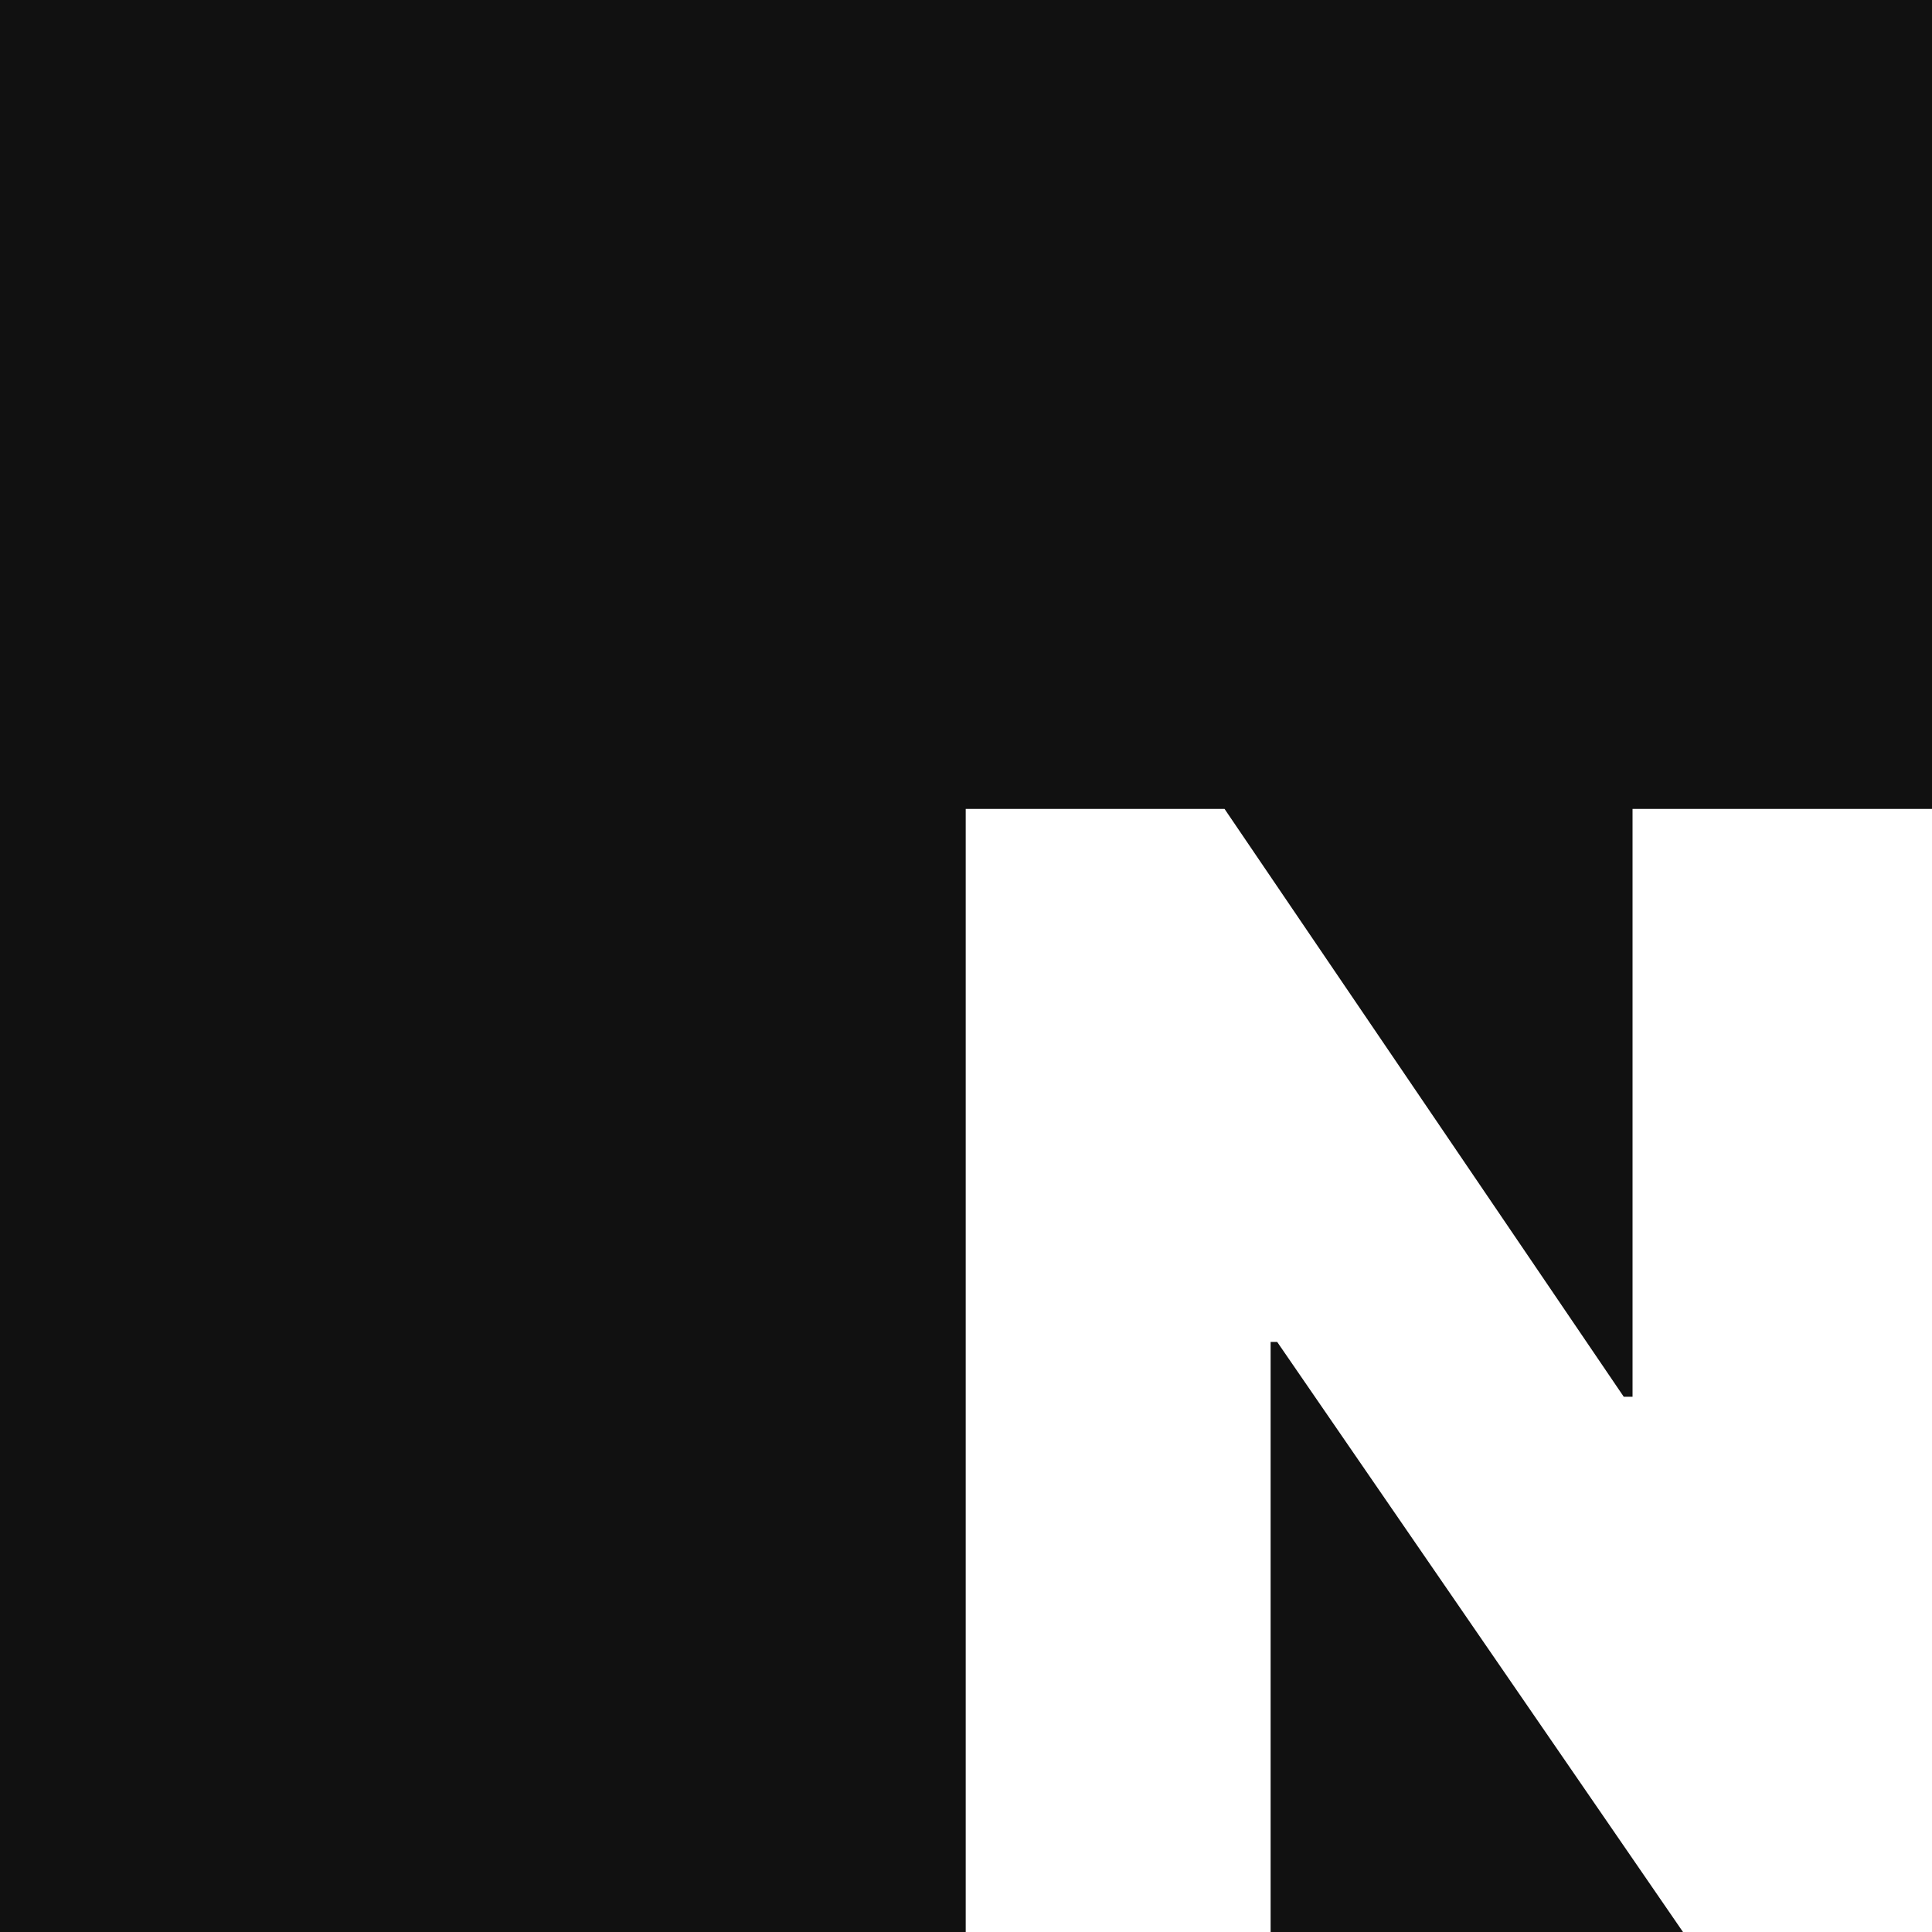
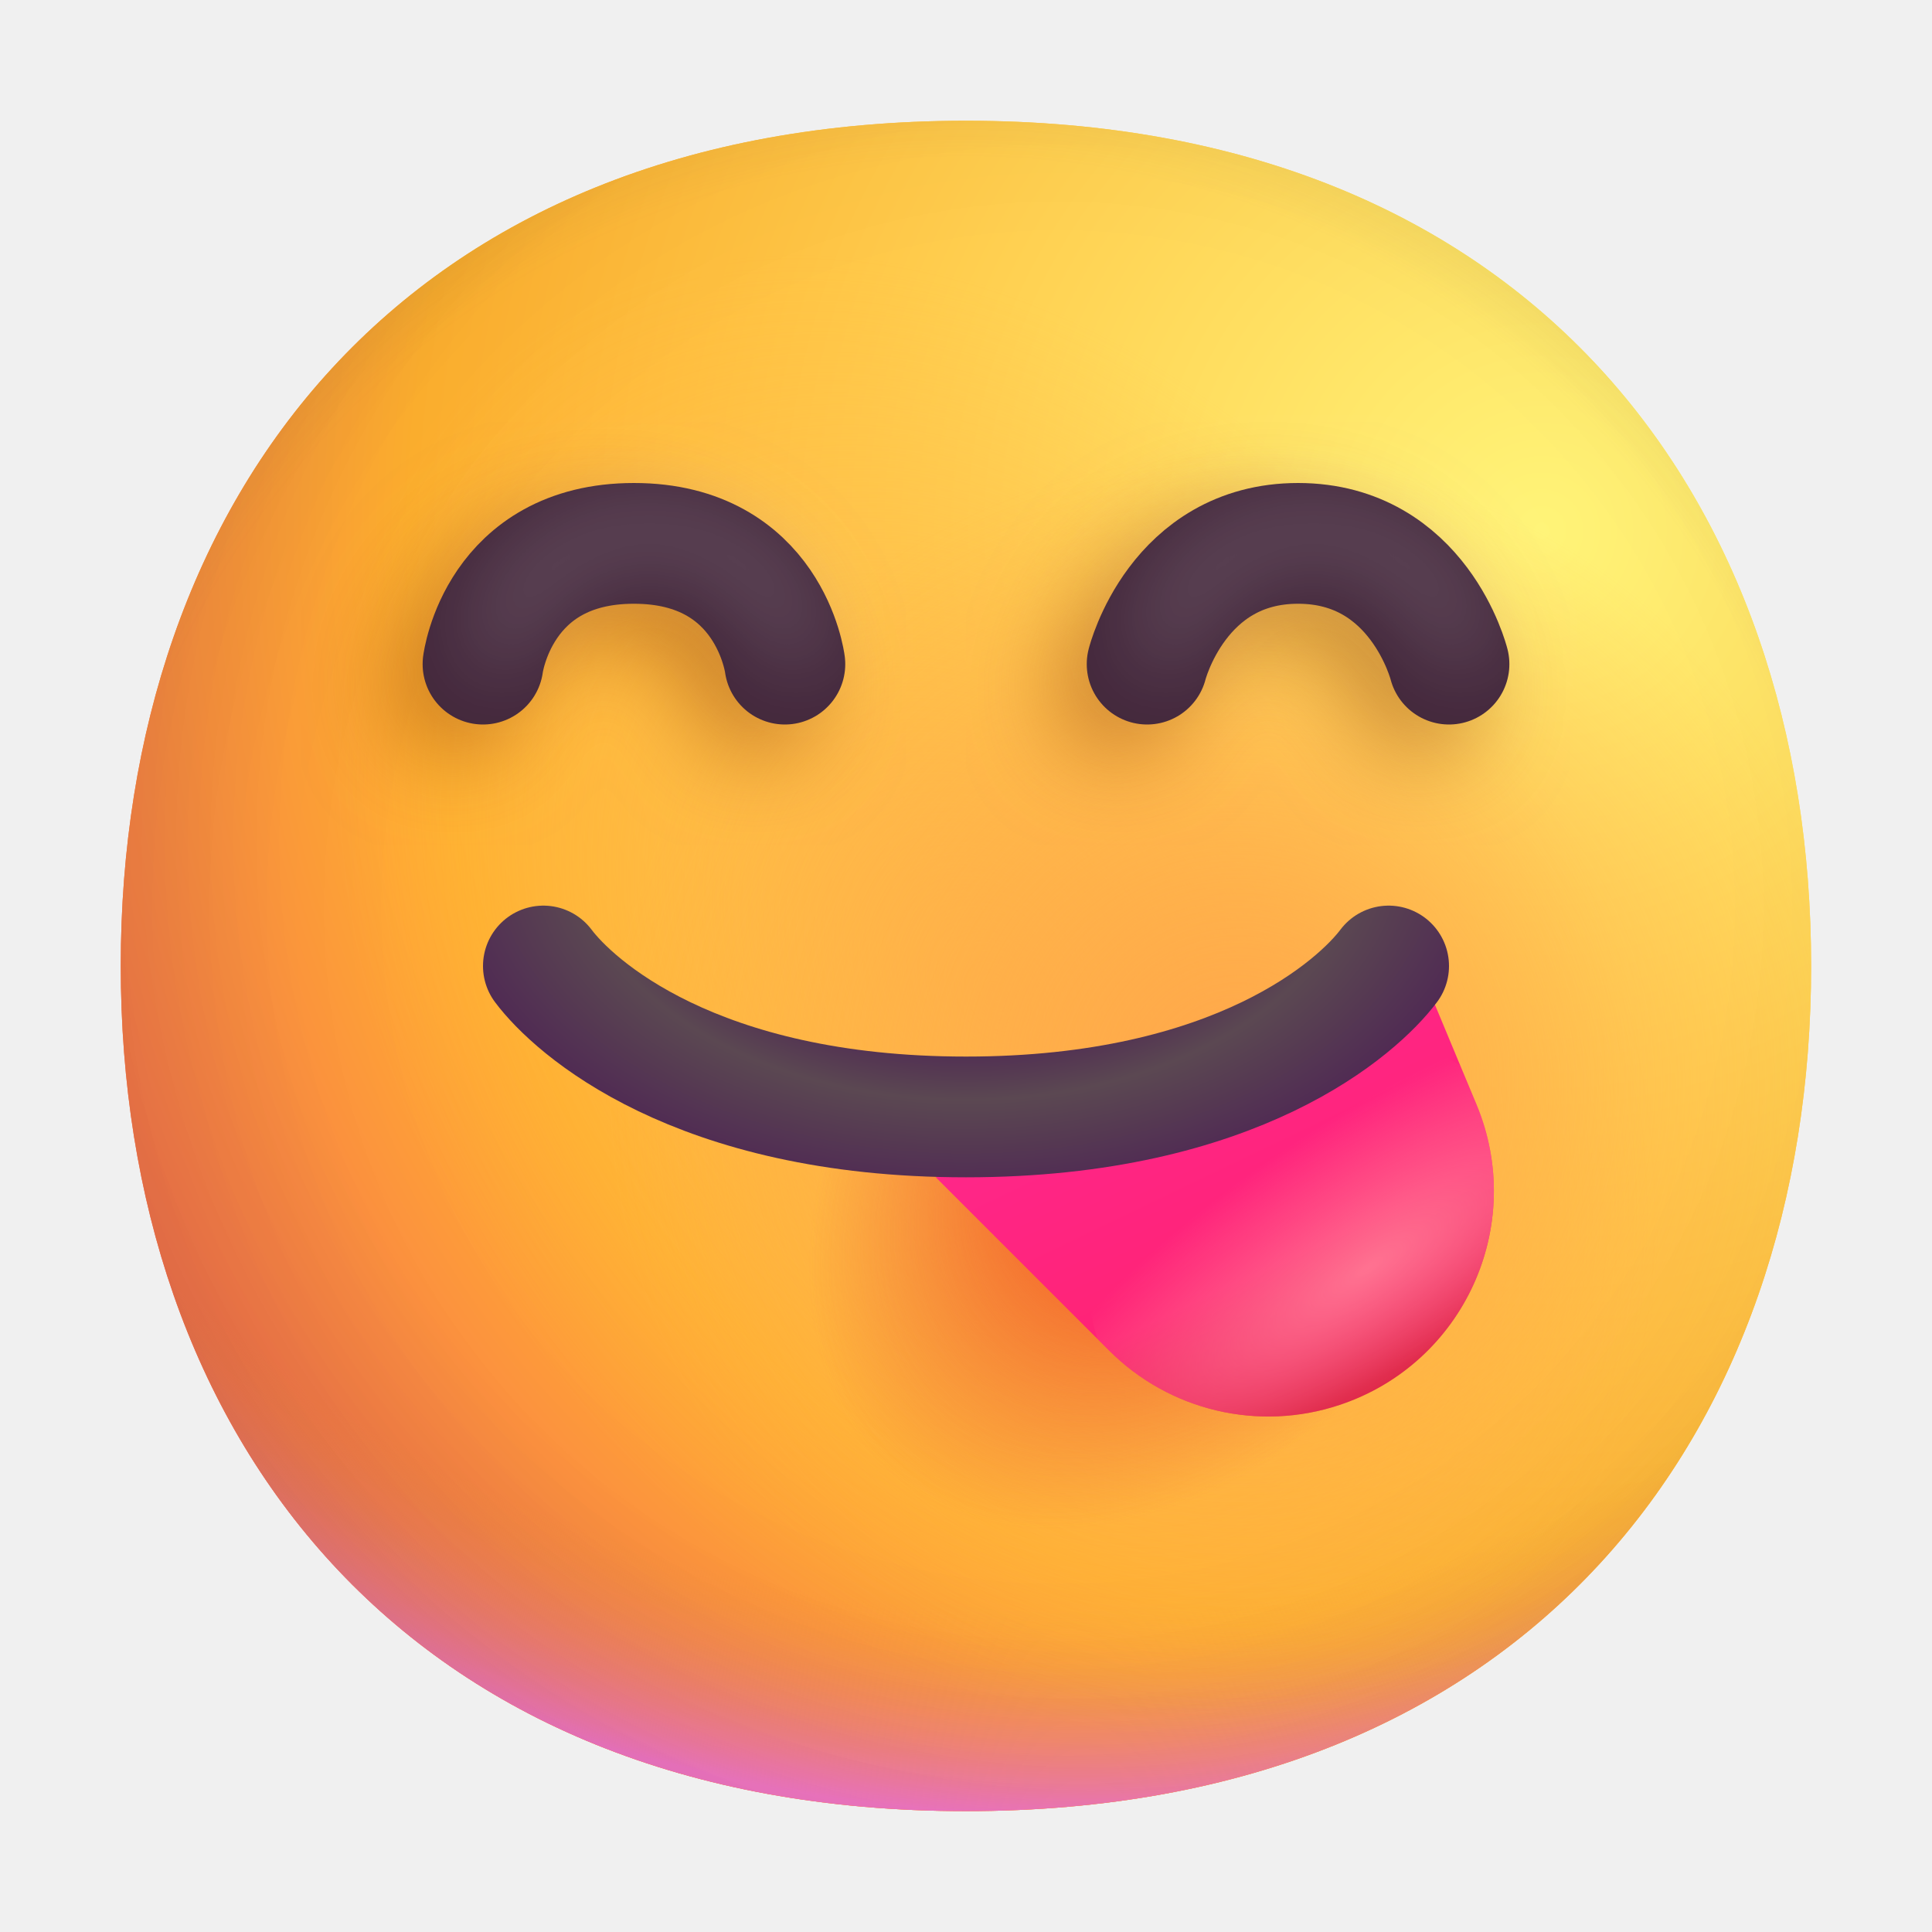
- <svg xmlns="http://www.w3.org/2000/svg" width="200" height="200" viewBox="0 0 200 200" fill="none">
-   <g clip-path="url(#clip0)">
-     <rect width="200" height="200" fill="#111111" />
-     <path d="M200.563 83.739H169V144.594H168.092L126.765 83.739H99.971V200H131.534V138.918H132.215L174.223 200H200.563V83.739Z" fill="white" />
+ <svg xmlns="http://www.w3.org/2000/svg" fill="none" viewBox="0 0 32 32" height="1024" width="1024">
+   <path fill="url(#paint0_radial_31_15)" d="M15.999 29.998C25.333 29.998 29.998 23.73 29.998 15.999C29.998 8.268 25.333 2 15.999 2C6.664 2 2 8.268 2 15.999C2 23.73 6.664 29.998 15.999 29.998Z" />
+   <path fill="url(#paint1_radial_31_15)" d="M15.999 29.998C25.333 29.998 29.998 23.73 29.998 15.999C29.998 8.268 25.333 2 15.999 2C6.664 2 2 8.268 2 15.999C2 23.73 6.664 29.998 15.999 29.998Z" />
+   <path fill="url(#paint2_radial_31_15)" d="M15.999 29.998C25.333 29.998 29.998 23.73 29.998 15.999C29.998 8.268 25.333 2 15.999 2C6.664 2 2 8.268 2 15.999C2 23.73 6.664 29.998 15.999 29.998Z" />
+   <path fill-opacity="0.6" fill="url(#paint3_radial_31_15)" d="M15.999 29.998C25.333 29.998 29.998 23.73 29.998 15.999C29.998 8.268 25.333 2 15.999 2C6.664 2 2 8.268 2 15.999C2 23.73 6.664 29.998 15.999 29.998Z" />
+   <path fill="url(#paint4_radial_31_15)" d="M15.999 29.998C25.333 29.998 29.998 23.73 29.998 15.999C29.998 8.268 25.333 2 15.999 2C6.664 2 2 8.268 2 15.999C2 23.73 6.664 29.998 15.999 29.998Z" />
+   <path fill="url(#paint5_radial_31_15)" d="M15.999 29.998C25.333 29.998 29.998 23.73 29.998 15.999C29.998 8.268 25.333 2 15.999 2C6.664 2 2 8.268 2 15.999C2 23.73 6.664 29.998 15.999 29.998Z" />
+   <path fill="url(#paint6_radial_31_15)" d="M15.999 29.998C25.333 29.998 29.998 23.73 29.998 15.999C29.998 8.268 25.333 2 15.999 2C6.664 2 2 8.268 2 15.999C2 23.73 6.664 29.998 15.999 29.998Z" />
+   <path fill="url(#paint7_radial_31_15)" d="M15.999 29.998C25.333 29.998 29.998 23.73 29.998 15.999C29.998 8.268 25.333 2 15.999 2C6.664 2 2 8.268 2 15.999C2 23.73 6.664 29.998 15.999 29.998Z" />
+   <g filter="url(#filter0_f_31_15)" opacity="0.5">
+     <path stroke-linecap="round" stroke-width="2" stroke="#9A4609" d="M7.5 11.5C7.5 11.5 7.75 9.5 10 9.5C12.25 9.5 12.5 11.5 12.5 11.5" />
  </g>
+   <g filter="url(#filter1_f_31_15)" opacity="0.5">
+     <path stroke-linecap="round" stroke-width="2" stroke="#9A4609" d="M18.5 11.5C18.5 11.5 19 9.5 21 9.5C23 9.5 23.5 11.5 23.5 11.5" />
+   </g>
+   <path stroke-linejoin="round" stroke-linecap="round" stroke-width="2" stroke="#43273B" d="M8 11C8 11 8.25 9 10.5 9C12.75 9 13 11 13 11" />
+   <g filter="url(#filter2_f_31_15)" opacity="0.26">
+     <path stroke-linejoin="round" stroke-linecap="round" stroke-width="0.75" stroke="white" d="M8.25 10.75C8.25 10.75 8.5 8.75 10.75 8.75C13 8.75 13.25 10.75 13.25 10.75" />
+   </g>
+   <path stroke-linejoin="round" stroke-linecap="round" stroke-width="2" stroke="#43273B" d="M19 11C19 11 19.5 9 21.5 9C23.5 9 24 11 24 11" />
+   <g filter="url(#filter3_f_31_15)" opacity="0.26">
+     <path stroke-linejoin="round" stroke-linecap="round" stroke-width="0.75" stroke="white" d="M19.25 10.75C19.25 10.75 19.5 8.75 21.75 8.75C24 8.75 24.25 10.75 24.25 10.75" />
+   </g>
+   <path fill="url(#paint8_radial_31_15)" d="M11.62 18.5H18.1L23.5 21.5L19.72 29.5L10 26L11.62 18.5Z" />
+   <path fill="url(#paint9_linear_31_15)" d="M18.368 22.368L15.5 19.5L23.5 16L24.455 18.292C25.289 20.295 24.247 22.584 22.189 23.27C20.848 23.718 19.368 23.368 18.368 22.368Z" />
+   <path stroke-linecap="round" stroke-width="2" stroke="url(#paint10_radial_31_15)" d="M9 16C9.5 16.667 11.5 18.5 16 18.5C20.5 18.5 22.5 16.667 23 16" />
+   <path fill="url(#paint11_radial_31_15)" d="M18.175 22.175L18.368 22.368C19.368 23.368 20.848 23.718 22.189 23.27C24.247 22.584 25.289 20.295 24.455 18.292L24.188 17.651C23.559 17.239 22.808 17 22 17C21.576 17 21.168 17.066 20.785 17.188L20.029 17.519C18.817 18.206 18 19.508 18 21C18 21.409 18.061 21.804 18.175 22.175Z" clip-rule="evenodd" fill-rule="evenodd" />
  <defs>
-     <clipPath id="clip0">
-       <rect width="200" height="200" fill="white" />
-     </clipPath>
+     <filter color-interpolation-filters="sRGB" filterUnits="userSpaceOnUse" height="7" width="10" y="7" x="5" id="filter0_f_31_15">
+       <feFlood result="BackgroundImageFix" flood-opacity="0" />
+       <feBlend result="shape" in2="BackgroundImageFix" in="SourceGraphic" mode="normal" />
+       <feGaussianBlur result="effect1_foregroundBlur_31_15" stdDeviation="0.75" />
+     </filter>
+     <filter color-interpolation-filters="sRGB" filterUnits="userSpaceOnUse" height="7" width="10.001" y="7" x="16" id="filter1_f_31_15">
+       <feFlood result="BackgroundImageFix" flood-opacity="0" />
+       <feBlend result="shape" in2="BackgroundImageFix" in="SourceGraphic" mode="normal" />
+       <feGaussianBlur result="effect1_foregroundBlur_31_15" stdDeviation="0.75" />
+     </filter>
+     <filter color-interpolation-filters="sRGB" filterUnits="userSpaceOnUse" height="5.75" width="8.75" y="6.875" x="6.375" id="filter2_f_31_15">
+       <feFlood result="BackgroundImageFix" flood-opacity="0" />
+       <feBlend result="shape" in2="BackgroundImageFix" in="SourceGraphic" mode="normal" />
+       <feGaussianBlur result="effect1_foregroundBlur_31_15" stdDeviation="0.75" />
+     </filter>
+     <filter color-interpolation-filters="sRGB" filterUnits="userSpaceOnUse" height="5.75" width="8.75" y="6.875" x="17.375" id="filter3_f_31_15">
+       <feFlood result="BackgroundImageFix" flood-opacity="0" />
+       <feBlend result="shape" in2="BackgroundImageFix" in="SourceGraphic" mode="normal" />
+       <feGaussianBlur result="effect1_foregroundBlur_31_15" stdDeviation="0.75" />
+     </filter>
+     <radialGradient gradientTransform="translate(25.5 9) rotate(132.839) scale(37.5033)" gradientUnits="userSpaceOnUse" r="1" cy="0" cx="0" id="paint0_radial_31_15">
+       <stop stop-color="#FFF478" />
+       <stop stop-color="#FFB02E" offset="0.475" />
+       <stop stop-color="#F70A8D" offset="1" />
+     </radialGradient>
+     <radialGradient gradientTransform="translate(25.5 9) rotate(131.878) scale(38.9487)" gradientUnits="userSpaceOnUse" r="1" cy="0" cx="0" id="paint1_radial_31_15">
+       <stop stop-color="#FFF478" />
+       <stop stop-color="#FFB02E" offset="0.475" />
+       <stop stop-color="#F70A8D" offset="1" />
+     </radialGradient>
+     <radialGradient gradientTransform="translate(16 12.5) rotate(101.31) scale(17.8466 22.8581)" gradientUnits="userSpaceOnUse" r="1" cy="0" cx="0" id="paint2_radial_31_15">
+       <stop stop-opacity="0" stop-color="#F59639" offset="0.788" />
+       <stop stop-color="#FF7DCE" offset="0.973" />
+     </radialGradient>
+     <radialGradient gradientTransform="translate(18 14) rotate(135) scale(41.0122)" gradientUnits="userSpaceOnUse" r="1" cy="0" cx="0" id="paint3_radial_31_15">
+       <stop stop-opacity="0" offset="0.315" />
+       <stop offset="1" />
+     </radialGradient>
+     <radialGradient gradientTransform="translate(16 17) rotate(77.692) scale(28.1469)" gradientUnits="userSpaceOnUse" r="1" cy="0" cx="0" id="paint4_radial_31_15">
+       <stop stop-opacity="0" stop-color="#7D6133" offset="0.508" />
+       <stop stop-color="#715B32" offset="1" />
+     </radialGradient>
+     <radialGradient gradientTransform="translate(16.5 16.5) rotate(55.7131) scale(13.3135 9.65032)" gradientUnits="userSpaceOnUse" r="1" cy="0" cx="0" id="paint5_radial_31_15">
+       <stop stop-color="#FFB849" />
+       <stop stop-opacity="0" stop-color="#FFB847" offset="1" />
+     </radialGradient>
+     <radialGradient gradientTransform="translate(20.5 18) rotate(9.86581) scale(11.6726)" gradientUnits="userSpaceOnUse" r="1" cy="0" cx="0" id="paint6_radial_31_15">
+       <stop stop-color="#FFA64B" />
+       <stop stop-opacity="0" stop-color="#FFAE46" offset="0.9" />
+     </radialGradient>
+     <radialGradient gradientTransform="translate(17.5 15) rotate(43.9708) scale(59.0529)" gradientUnits="userSpaceOnUse" r="1" cy="0" cx="0" id="paint7_radial_31_15">
+       <stop stop-opacity="0" offset="0.185" />
+       <stop stop-opacity="0.4" offset="1" />
+     </radialGradient>
+     <radialGradient gradientTransform="translate(19.72 18.5) rotate(129.007) scale(7.72137 5.2163)" gradientUnits="userSpaceOnUse" r="1" cy="0" cx="0" id="paint8_radial_31_15">
+       <stop stop-color="#F63711" />
+       <stop stop-opacity="0" stop-color="#E24A2C" offset="1" />
+     </radialGradient>
+     <linearGradient gradientUnits="userSpaceOnUse" y2="16.006" x2="20.383" y1="22.5" x1="23.5" id="paint9_linear_31_15">
+       <stop stop-color="#D40F31" />
+       <stop stop-color="#FF2375" offset="0.341" />
+       <stop stop-color="#FF278E" offset="1" />
+     </linearGradient>
+     <radialGradient gradientTransform="translate(16 14) rotate(90) scale(6 9.18387)" gradientUnits="userSpaceOnUse" r="1" cy="0" cx="0" id="paint10_radial_31_15">
+       <stop stop-color="#4E2553" offset="0.518" />
+       <stop stop-color="#5B4852" offset="0.703" />
+       <stop stop-color="#4E2553" offset="1" />
+       <stop stop-color="#4E2553" offset="1" />
+     </radialGradient>
+     <radialGradient gradientTransform="translate(22.6667 21) rotate(56.3099) scale(2.4037 7.2111)" gradientUnits="userSpaceOnUse" r="1" cy="0" cx="0" id="paint11_radial_31_15">
+       <stop stop-color="#FF7291" />
+       <stop stop-opacity="0" stop-color="#FF7291" offset="1" />
+     </radialGradient>
  </defs>
</svg>
